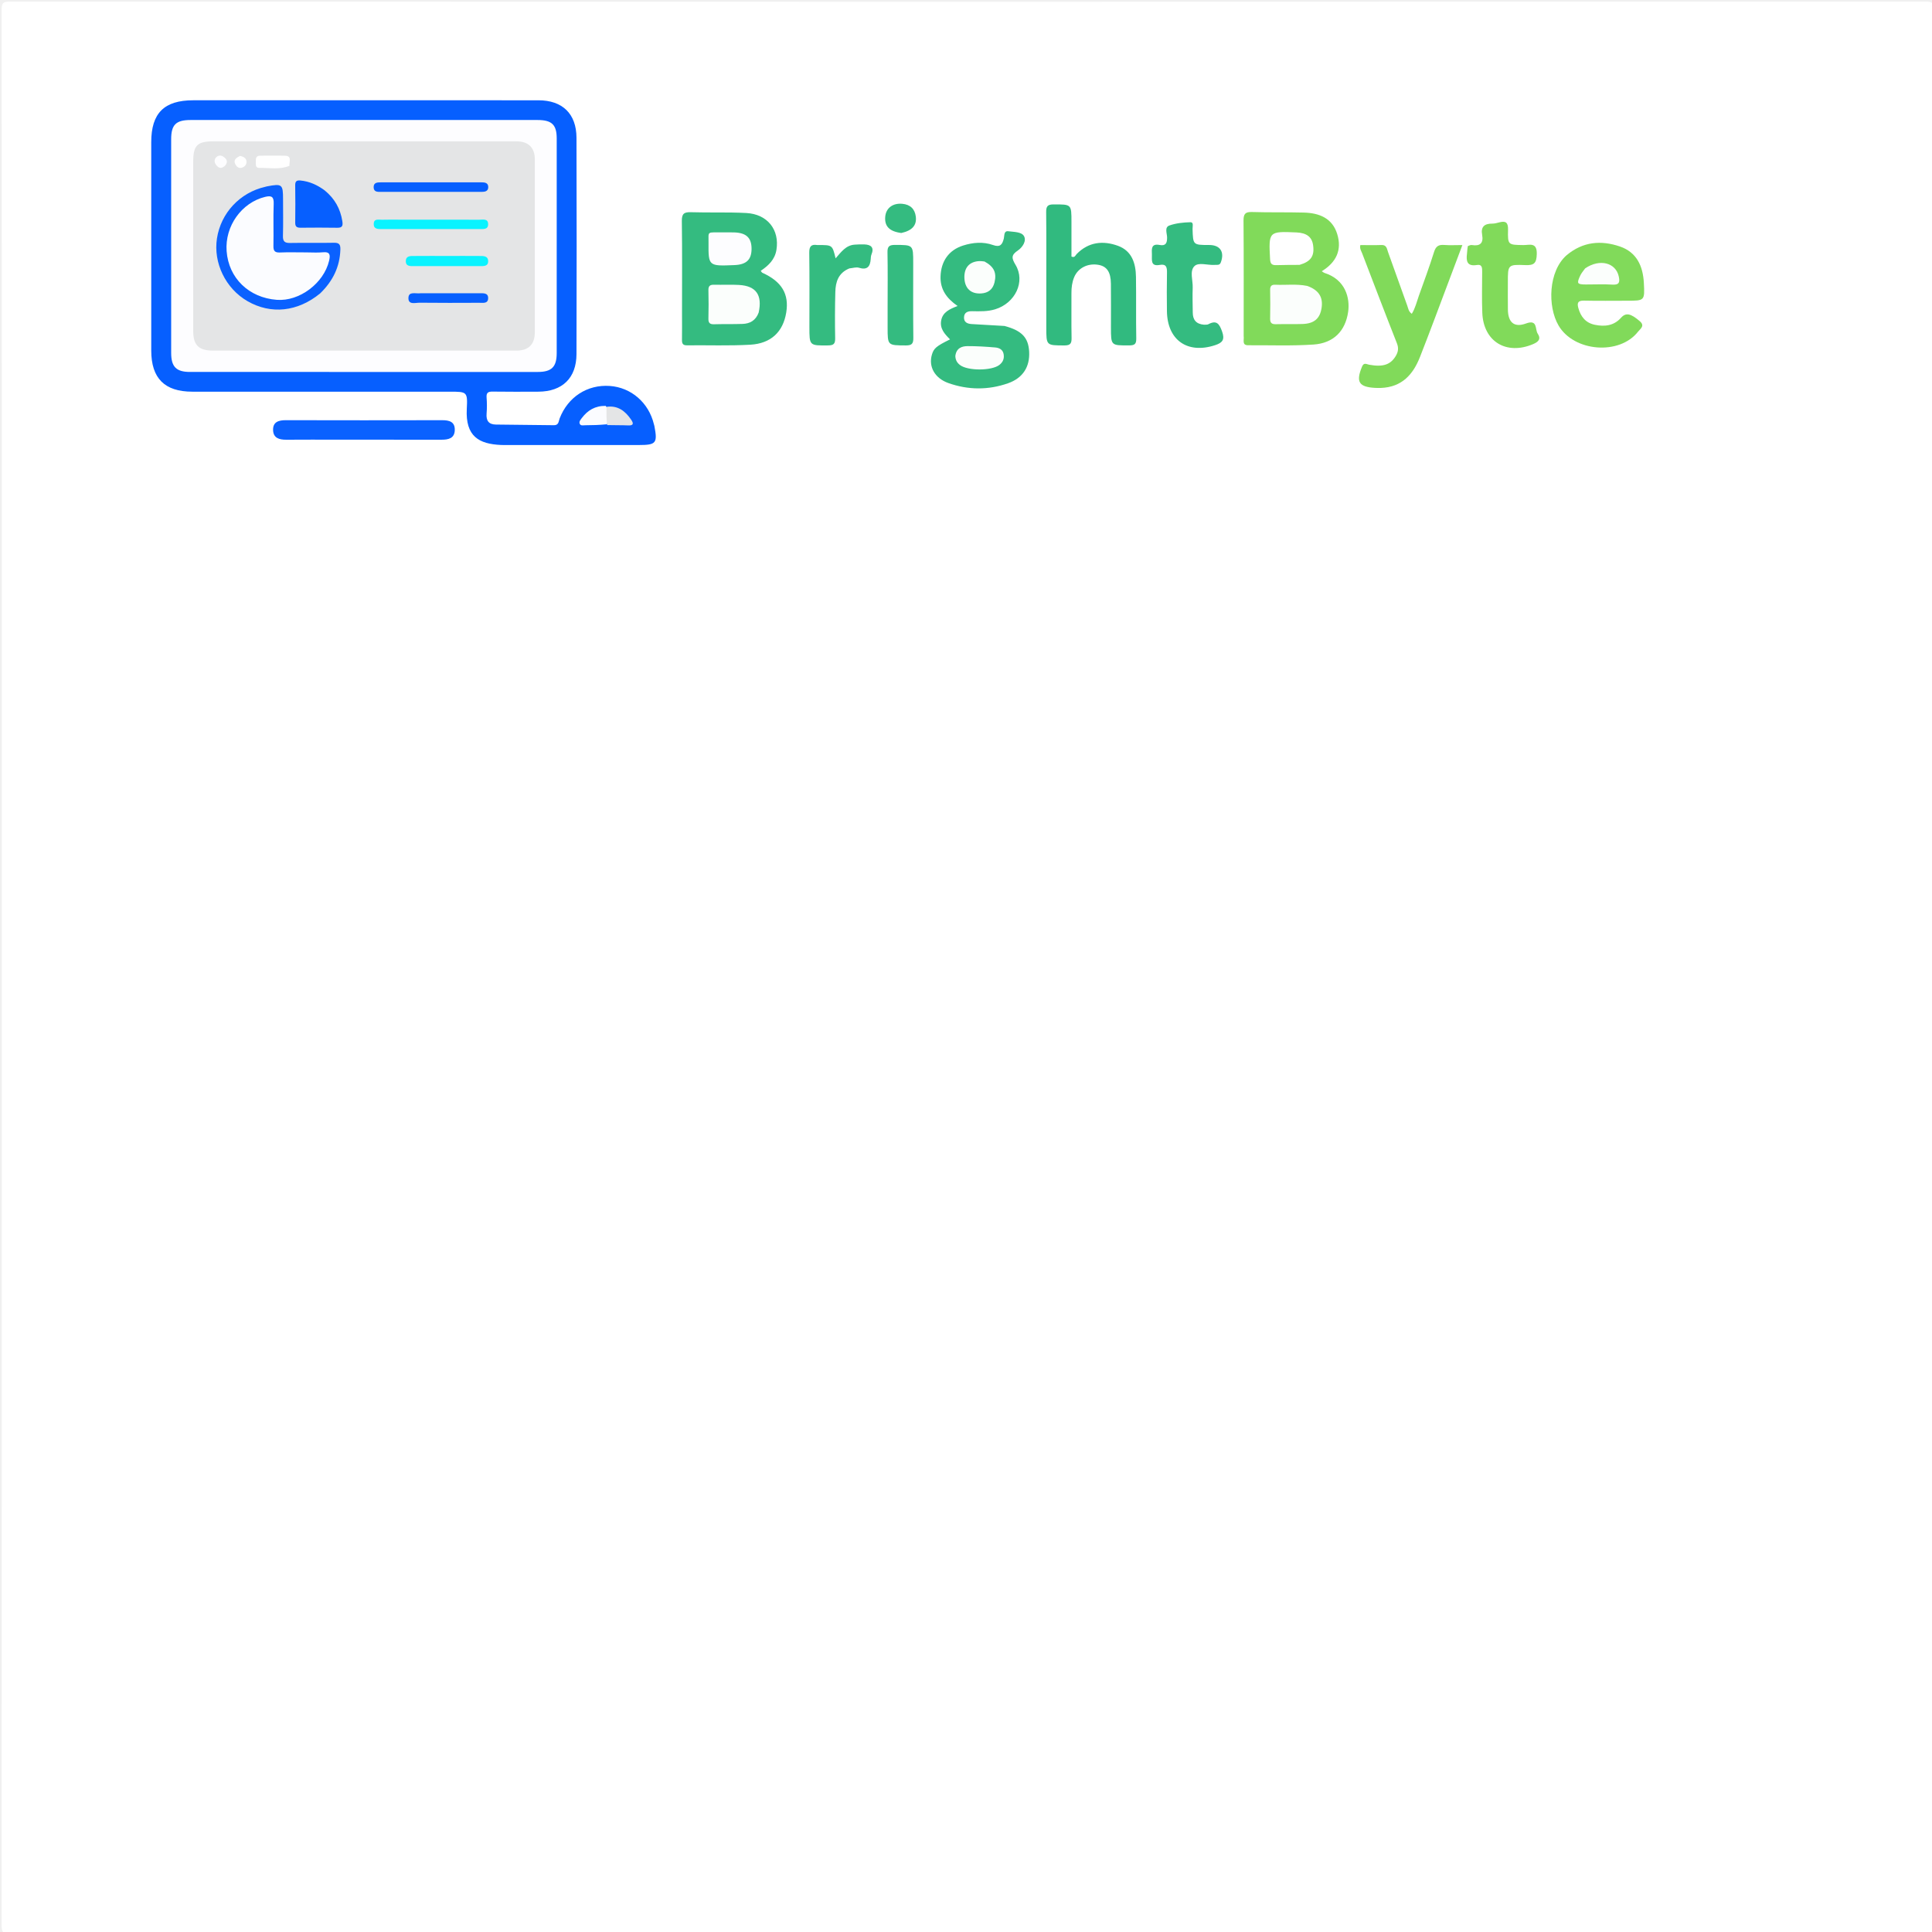
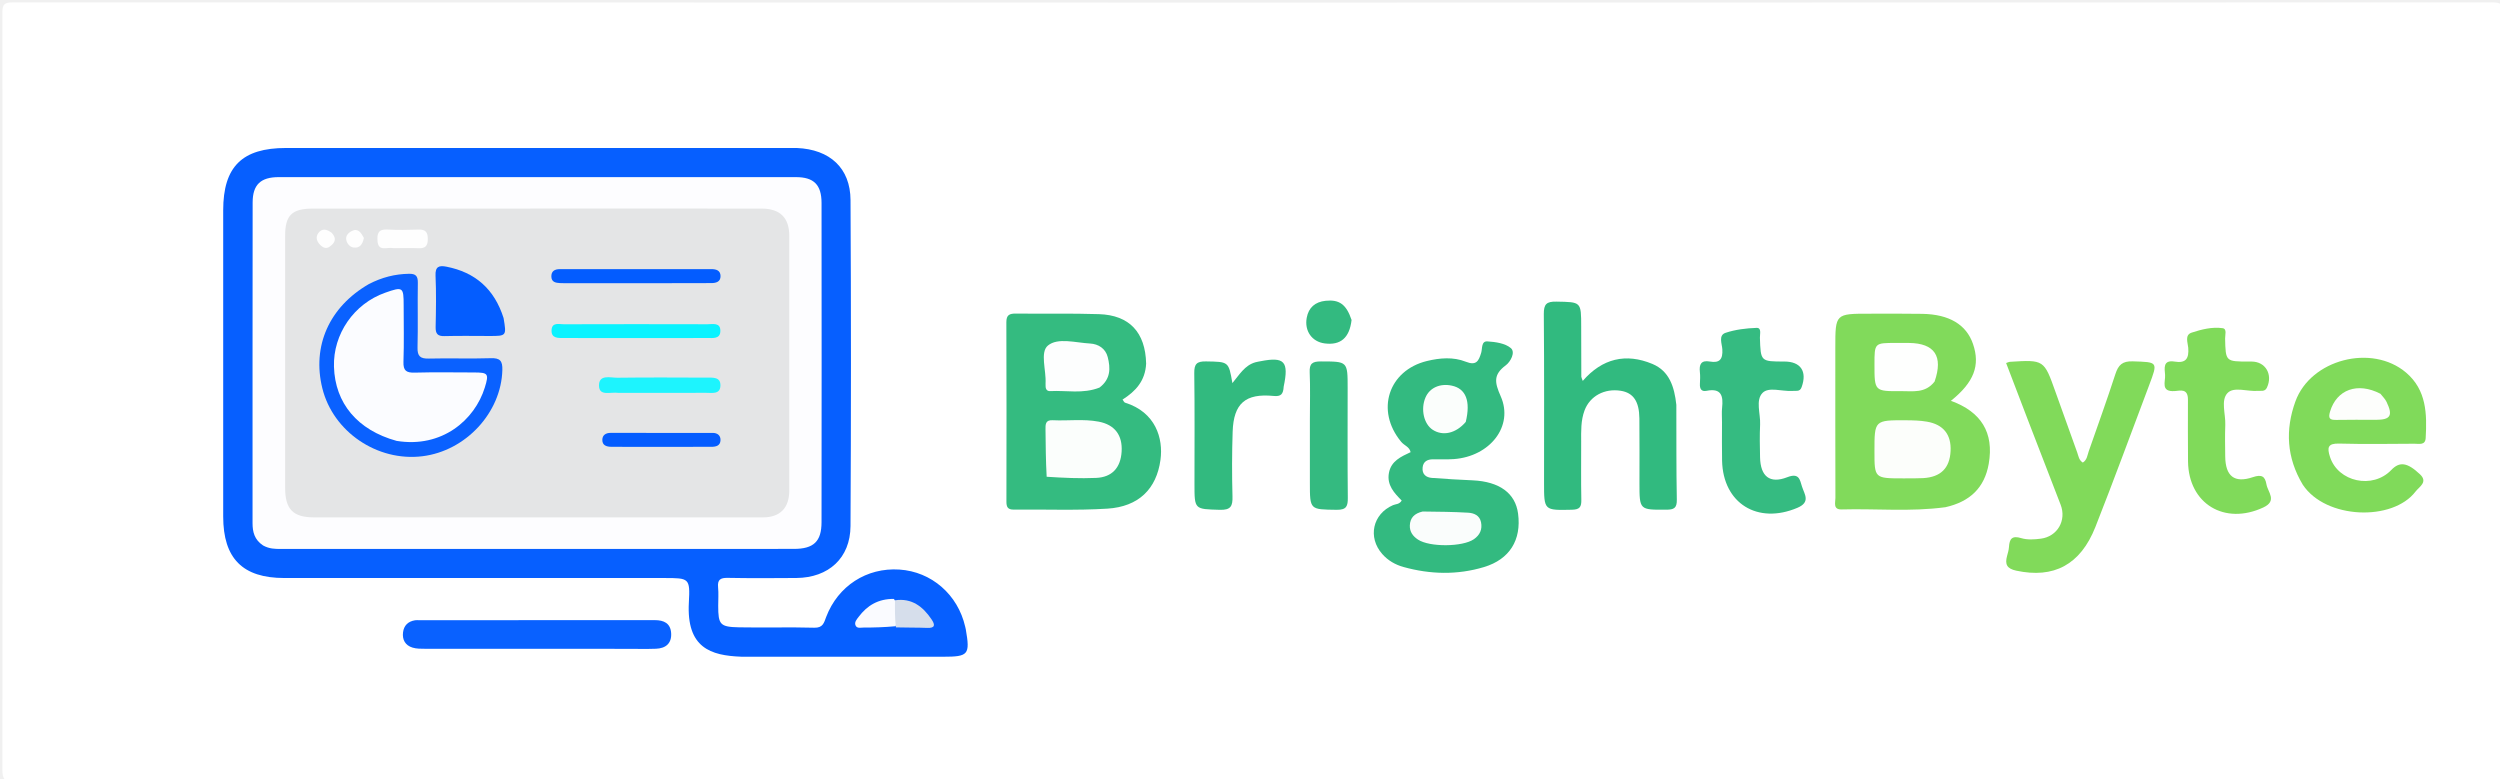
- <svg xmlns="http://www.w3.org/2000/svg" version="1.1" id="Layer_1" x="0px" y="0px" width="100%" viewBox="0 0 1080 1080" enable-background="new 0 0 1080 1080" xml:space="preserve">
-   <path fill="#FFFFFF" opacity="1" stroke="none" d=" M1,401   C1,268.849 1.017,137.197 0.91,5.546   C0.907,1.877 1.596,0.898 5.453,0.899   C362.412,1.008 719.371,1.01 1076.33,0.88   C1080.553,0.878 1081.1,1.94 1081.099,5.829   C1080.992,362.621 1080.992,719.413 1081.104,1076.205   C1081.105,1080.164 1080.446,1081.118 1076.296,1081.116   C719.504,1080.99 362.712,1080.989 5.92,1081.127   C1.473,1081.129 0.903,1079.939 0.905,1075.921   C1.012,851.114 1,626.307 1,401  z" />
-   <path fill="#065FFF" opacity="1" stroke="none" d=" M217,56.056   C245.328,56.056 273.157,56.047 300.985,56.06   C314.367,56.065 322.217,63.552 322.259,77.002   C322.387,117.328 322.382,157.654 322.257,197.98   C322.215,211.35 314.307,218.897 300.935,218.951   C292.436,218.985 283.937,219.038 275.44,218.908   C272.931,218.87 271.794,219.441 272.007,222.196   C272.238,225.177 272.253,228.206 272.01,231.186   C271.69,235.123 273.16,237.281 277.211,237.33   C288.031,237.463 298.853,237.529 309.673,237.692   C312.402,237.733 312.236,235.474 312.83,233.932   C317.447,221.935 328.311,214.86 340.894,215.751   C352.836,216.596 362.625,225.089 365.533,237.125   C365.611,237.448 365.739,237.761 365.801,238.087   C367.644,247.744 366.802,248.773 357.053,248.773   C332.891,248.773 308.729,248.773 284.566,248.772   C283.066,248.772 281.565,248.811 280.067,248.744   C267.782,248.2 260.113,243.996 260.939,228.527   C261.449,218.979 261.033,218.957 251.482,218.957   C203.491,218.957 155.499,218.962 107.508,218.954   C92.031,218.951 84.556,211.485 84.548,195.97   C84.528,157.143 84.533,118.317 84.544,79.49   C84.549,63.239 91.759,56.058 108.02,56.057   C144.18,56.054 180.34,56.056 217,56.056  z" />
-   <path fill="#81DA5A" opacity="1" stroke="none" d=" M695.219,187.815   C695.219,166.011 695.304,144.686 695.138,123.363   C695.109,119.68 696.043,118.395 699.856,118.514   C709.509,118.816 719.178,118.574 728.833,118.828   C737.416,119.053 744.786,121.884 747.535,130.904   C750.198,139.642 747.108,146.586 738.868,151.618   C739.576,152.067 739.946,152.422 740.384,152.562   C752.188,156.323 754.743,166.646 753.615,174.395   C752.071,184.999 745.523,191.837 734.267,192.601   C722.159,193.423 709.961,192.927 697.802,193   C694.058,193.023 695.573,190.141 695.219,187.815  z" />
-   <path fill="#34BB80" opacity="1" stroke="none" d=" M381.253,174.999   C381.253,157.512 381.391,140.523 381.152,123.539   C381.095,119.463 382.398,118.508 386.222,118.626   C396.538,118.946 406.885,118.525 417.183,119.072   C429.028,119.701 435.856,128.465 434.037,139.677   C433.162,145.068 429.634,148.443 425.263,151.385   C425.632,151.84 425.835,152.333 426.188,152.493   C437.002,157.39 441.191,164.349 439.513,174.694   C437.77,185.437 431.06,192.021 419.446,192.692   C407.659,193.373 395.808,192.908 383.986,193.04   C381.675,193.065 381.199,191.985 381.23,189.987   C381.307,185.159 381.253,180.328 381.253,174.999  z" />
-   <path fill="#34BB80" opacity="1" stroke="none" d=" M561.525,182.215   C571.252,184.816 574.894,188.73 575.304,196.636   C575.74,205.054 571.82,211.335 563.463,214.262   C552.437,218.123 541.182,218.035 530.184,214.147   C522.44,211.41 518.952,204.846 520.957,198.187   C522.012,194.682 523.404,193.501 531.07,189.714   C528.089,186.735 525.22,183.678 526.146,179.027   C527.036,174.554 530.674,172.822 535.306,171.053   C529.037,166.724 525.542,161.662 525.77,154.51   C526.039,146.065 530.343,139.81 538.354,137.263   C543.848,135.516 549.599,135.028 555.047,136.955   C559.136,138.402 560.283,136.736 561.137,133.35   C561.534,131.777 561.068,128.911 563.675,129.271   C566.724,129.692 571.002,129.534 572.398,131.96   C573.968,134.686 571.556,138.304 568.966,140.046   C565.246,142.549 565.401,144.244 567.679,148.027   C573.336,157.421 567.532,169.439 556.349,172.882   C552.128,174.182 547.805,174.051 543.478,173.964   C541.074,173.916 539.027,174.525 538.895,177.343   C538.763,180.169 540.801,181.001 543.156,181.149   C549.136,181.525 555.121,181.821 561.525,182.215  z" />
-   <path fill="#31BA7F" opacity="1" stroke="none" d=" M584.886,163   C584.886,147.853 584.975,133.204 584.817,118.559   C584.782,115.343 585.619,114.268 588.963,114.264   C598.955,114.251 598.954,114.104 598.954,124.118   C598.954,130.582 598.954,137.047 598.954,143.408   C600.833,144.269 601.182,142.692 601.883,141.979   C608.543,135.214 616.595,134.381 624.935,137.407   C632.749,140.242 634.899,147.199 635.015,154.773   C635.189,166.255 634.97,177.744 635.177,189.225   C635.234,192.404 634.181,193.069 631.203,193.08   C621.029,193.118 621.031,193.238 621.029,183.019   C621.027,174.863 621.086,166.706 620.998,158.551   C620.929,152.049 618.719,148.861 614,148.042   C608.104,147.018 602.581,149.798 600.447,154.999   C599.301,157.793 598.924,160.752 598.943,163.789   C598.993,172.111 598.846,180.435 599.012,188.754   C599.073,191.784 598.539,193.117 595.019,193.103   C584.887,193.061 584.886,193.24 584.886,182.974   C584.886,176.483 584.886,169.991 584.886,163  z" />
-   <path fill="#81DA5A" opacity="1" stroke="none" d=" M771.839,216.866   C770.558,216.867 769.724,216.888 768.893,216.845   C759.582,216.368 757.84,213.497 761.387,204.94   C762.422,202.445 763.868,203.607 765.415,203.89   C773.185,205.31 777.415,203.826 780.301,198.89   C781.639,196.602 781.92,194.531 780.874,191.881   C774.281,175.178 767.885,158.397 761.458,141.628   C760.938,140.27 759.972,138.992 760.435,136.996   C764.333,136.996 768.306,137.115 772.269,136.957   C775.184,136.841 775.275,139.111 775.909,140.861   C779.537,150.864 783.089,160.896 786.687,170.911   C787.225,172.41 787.357,174.142 789.2,175.411   C791.178,172.234 791.954,168.7 793.143,165.356   C796.039,157.21 799.075,149.105 801.642,140.855   C802.641,137.64 804.203,136.688 807.333,136.935   C810.444,137.18 813.59,136.988 817.484,136.988   C814.862,143.953 812.484,150.295 810.088,156.629   C804.675,170.937 799.392,185.295 793.789,199.527   C789.959,209.259 783.766,216.433 771.839,216.866  z" />
-   <path fill="#81DA5A" opacity="1" stroke="none" d=" M875.718,142.688   C884.911,134.983 895.079,134.215 905.563,137.798   C914.949,141.005 918.424,148.79 918.924,158.099   C919.461,168.106 919.367,168.111 909.499,168.111   C901.511,168.112 893.52,168.234 885.536,168.054   C882.213,167.979 881.463,169.142 882.297,172.175   C883.646,177.079 886.428,180.515 891.544,181.564   C897.033,182.69 902.144,182.134 906.172,177.624   C908.877,174.595 911.652,175.209 916.7,179.593   C919.694,182.194 916.878,183.856 915.695,185.381   C905.34,198.719 879.868,196.716 871.234,181.953   C864.985,171.268 865.563,151.627 875.718,142.688  z" />
-   <path fill="#34BB80" opacity="1" stroke="none" d=" M673.037,181.518   C674.121,181.457 674.878,181.56 675.427,181.269   C680.065,178.809 681.594,180.931 683.157,185.318   C684.796,189.92 683.338,191.6 679.313,192.933   C663.829,198.06 652.51,190.151 652.323,173.893   C652.241,166.732 652.202,159.568 652.352,152.409   C652.415,149.428 651.931,147.424 648.353,148.084   C643.041,149.064 644.02,145.346 643.923,142.305   C643.824,139.2 643.399,136.014 648.267,136.939   C651.671,137.586 652.434,135.87 652.411,132.738   C652.394,130.474 650.828,127.067 653.695,126.051   C657.38,124.744 661.496,124.33 665.445,124.225   C667.391,124.174 666.605,126.624 666.647,127.971   C666.922,136.95 666.891,136.951 675.955,136.952   C682.06,136.953 684.619,140.798 682.463,146.624   C682.125,147.537 681.643,147.994 680.726,148.039   C680.061,148.072 679.393,148.042 678.729,148.081   C674.937,148.301 669.958,146.454 667.645,148.818   C664.928,151.596 666.878,156.716 666.726,160.81   C666.553,165.466 666.706,170.135 666.762,174.798   C666.808,178.668 668.526,181.132 673.037,181.518  z" />
-   <path fill="#81DA5A" opacity="1" stroke="none" d=" M820.553,137.539   C821.52,137.12 822.203,136.886 822.832,136.988   C827.389,137.725 829.36,135.897 828.526,131.307   C827.69,126.702 829.867,124.972 834.21,125.001   C835.515,125.01 836.845,124.638 838.127,124.301   C841.749,123.347 843.106,124.38 843.005,128.405   C842.791,136.95 843.015,136.881 851.585,136.994   C854.979,137.039 859.245,135.204 859.069,141.988   C858.935,147.127 857.596,148.395 852.638,148.192   C842.919,147.792 842.906,148.079 842.907,157.582   C842.907,162.739 842.857,167.896 842.923,173.052   C843.014,180.24 846.451,183.264 853.072,180.821   C859.69,178.378 857.993,184.103 859.58,186.492   C861.596,189.527 859.975,191.105 857.005,192.366   C842.132,198.683 829.309,190.986 828.622,174.993   C828.294,167.355 828.537,159.692 828.539,152.04   C828.54,149.973 828.649,147.632 825.618,148.132   C820.221,149.021 819.484,146.13 820.052,141.857   C820.226,140.545 820.186,139.205 820.553,137.539  z" />
-   <path fill="#34BB80" opacity="1" stroke="none" d=" M474.797,150.042   C468.596,152.587 467.104,157.63 466.954,163.167   C466.721,171.817 466.704,180.478 466.86,189.129   C466.915,192.187 465.992,193.06 462.929,193.088   C452.459,193.185 452.46,193.311 452.461,182.757   C452.461,168.942 452.577,155.124 452.38,141.311   C452.33,137.762 453.44,136.425 456.876,136.984   C457.038,137.01 457.208,136.988 457.375,136.987   C465.296,136.947 465.296,136.947 467.104,144.412   C470.179,140.964 472.792,137.106 477.722,136.761   C479.533,136.634 481.358,136.556 483.171,136.626   C486.946,136.772 488.794,138.321 487.13,142.335   C486.821,143.08 486.799,143.965 486.74,144.792   C486.443,149.002 484.807,151.118 480.144,149.672   C478.67,149.215 476.864,149.827 474.797,150.042  z" />
-   <path fill="#0A61FF" opacity="1" stroke="none" d=" M189,245.782   C179.02,245.782 169.54,245.726 160.061,245.808   C156.129,245.843 152.764,244.899 152.653,240.395   C152.54,235.834 155.782,234.876 159.797,234.886   C188.901,234.959 218.006,234.953 247.109,234.892   C251.078,234.883 254.334,235.696 254.226,240.386   C254.119,245.003 250.763,245.811 246.877,245.803   C227.751,245.759 208.626,245.783 189,245.782  z" />
-   <path fill="#34BB80" opacity="1" stroke="none" d=" M496.182,171   C496.182,160.688 496.312,150.874 496.109,141.066   C496.04,137.748 497.091,136.895 500.337,136.905   C510.49,136.939 510.491,136.797 510.491,147.025   C510.491,160.995 510.398,174.965 510.559,188.932   C510.597,192.205 509.622,193.112 506.351,193.095   C496.182,193.042 496.181,193.189 496.181,182.975   C496.181,179.15 496.182,175.325 496.182,171  z" />
-   <path fill="#34BB80" opacity="1" stroke="none" d=" M503.836,130.248   C497.141,129.393 494.351,126.412 494.857,121.069   C495.308,116.296 499.076,113.429 504.403,113.926   C508.775,114.334 511.428,116.752 511.948,121.14   C512.519,125.96 509.923,128.899 503.836,130.248  z" />
-   <path fill="#FDFDFF" opacity="1" stroke="none" d=" M250,67.082   C267.166,67.082 283.832,67.073 300.498,67.085   C308.437,67.091 311.202,69.671 311.209,77.379   C311.242,117.377 311.241,157.375 311.206,197.373   C311.199,205.122 308.348,207.922 300.663,207.923   C235.833,207.935 171.002,207.935 106.172,207.921   C98.551,207.919 95.69,205.052 95.684,197.295   C95.654,157.464 95.654,117.632 95.681,77.801   C95.687,69.714 98.394,67.087 106.507,67.086   C154.171,67.078 201.836,67.082 250,67.082  z" />
-   <path fill="#FBFCFF" opacity="1" stroke="none" d=" M339.28,237.178   C335.004,237.59 331.057,237.709 327.109,237.717   C326.038,237.719 324.579,238.187 324.052,236.825   C323.597,235.646 324.548,234.609 325.218,233.714   C328.453,229.393 332.646,226.803 338.605,226.887   C341.109,230.145 340.765,233.47 339.28,237.178  z" />
-   <path fill="#E4E5E6" opacity="1" stroke="none" d=" M339.41,237.616   C338.971,234.299 338.99,231.085 339.01,227.42   C345.322,226.492 349.565,229.776 352.867,234.675   C354.164,236.599 354.299,237.948 351.213,237.809   C347.438,237.639 343.65,237.737 339.41,237.616  z" />
-   <path fill="#FBFEFC" opacity="1" stroke="none" d=" M730.78,159.838   C737.203,162.141 739.689,166.136 738.784,172.112   C737.884,178.054 734.665,180.89 728.157,181.116   C723.17,181.29 718.172,181.104 713.182,181.236   C710.808,181.299 709.956,180.413 710.009,178.046   C710.128,172.724 710.105,167.396 710.019,162.072   C709.984,159.925 710.811,159.057 712.951,159.166   C718.754,159.461 724.598,158.586 730.78,159.838  z" />
-   <path fill="#FFFFFF" opacity="1" stroke="none" d=" M726.448,148.064   C721.853,148.125 717.701,148.063 713.557,148.213   C711.113,148.301 710.13,147.622 709.984,144.916   C709.141,129.387 709.205,129.246 724.698,129.93   C730.38,130.182 733.344,132.421 734.016,136.971   C734.911,143.029 732.878,146.186 726.448,148.064  z" />
-   <path fill="#FBFEFC" opacity="1" stroke="none" d=" M424.099,174.752   C422.426,179.219 419.181,180.937 415.079,181.078   C409.78,181.261 404.471,181.113 399.17,181.266   C396.821,181.333 395.946,180.525 396.007,178.13   C396.14,172.829 396.142,167.52 396.007,162.218   C395.944,159.738 397.012,159.106 399.266,159.165   C403.904,159.288 408.56,159.011 413.186,159.287   C422.661,159.853 426.25,164.897 424.099,174.752  z" />
-   <path fill="#FDFDFF" opacity="1" stroke="none" d=" M404.006,129.89   C406.482,129.897 408.479,129.853 410.472,129.921   C417.244,130.152 420.18,133.001 420.126,139.231   C420.075,145.187 417.192,147.907 410.638,148.183   C396.036,148.798 395.987,148.797 396.072,135.611   C396.115,128.955 394.957,130.001 404.006,129.89  z" />
-   <path fill="#FBFEFC" opacity="1" stroke="none" d=" M534.034,199.033   C534.575,194.626 537.567,193.502 540.867,193.486   C546.007,193.462 551.159,193.798 556.284,194.23   C558.461,194.414 560.556,195.311 561.029,197.909   C561.486,200.416 560.681,202.449 558.616,204.026   C554.276,207.339 540.944,207.374 536.625,204.039   C535.107,202.866 534.132,201.392 534.034,199.033  z" />
-   <path fill="#FBFEFC" opacity="1" stroke="none" d=" M550.35,146.18   C555.646,149.056 557.241,152.473 555.94,157.865   C555.013,161.71 552.473,163.782 548.485,164.039   C542.809,164.404 539.37,161.283 539.109,155.505   C538.847,149.68 541.854,146.225 547.463,145.951   C548.289,145.911 549.123,146.035 550.35,146.18  z" />
-   <path fill="#FBFEFC" opacity="1" stroke="none" d=" M886.102,150.025   C894.24,144.472 903.236,146.806 904.906,154.57   C905.515,157.401 905.397,159.366 901.46,159.11   C896.487,158.787 891.476,159.051 886.481,159.028   C881.607,159.006 881.267,158.499 883.376,154.023   C884.005,152.69 885.003,151.532 886.102,150.025  z" />
-   <path fill="#E4E5E6" opacity="1" stroke="none" d=" M108.005,124   C108.005,112.506 108.004,101.513 108.005,90.519   C108.006,81.26 110.216,79.006 119.392,79.005   C167.865,78.997 216.337,79.001 264.809,79.001   C272.804,79.001 280.8,78.964 288.795,79.014   C295.446,79.055 298.971,82.543 298.978,89.183   C299.008,121.331 299.005,153.479 298.98,185.628   C298.975,192.55 295.486,195.992 288.629,195.992   C232.162,195.997 175.694,195.998 119.226,195.991   C111.059,195.99 108.015,193.002 108.01,184.965   C107.995,164.81 108.005,144.655 108.005,124  z" />
-   <path fill="#0A61FF" opacity="1" stroke="none" d=" M178.986,163.995   C166.354,174.356 151.442,175.883 138.348,168.348   C126.132,161.317 119.162,146.976 121.286,133.242   C123.485,119.029 134.116,107.663 148.223,104.443   C148.547,104.369 148.862,104.254 149.188,104.192   C157.718,102.571 158.225,102.978 158.225,111.427   C158.226,118.249 158.364,125.074 158.166,131.89   C158.075,135.023 159.229,135.878 162.213,135.819   C170.363,135.657 178.52,135.877 186.669,135.706   C189.585,135.644 190.353,136.695 190.27,139.45   C189.98,149.124 186.092,157.095 178.986,163.995  z" />
-   <path fill="#065FFF" opacity="1" stroke="none" d=" M181.506,106.441   C187.169,111.079 190.272,116.738 191.363,123.619   C191.76,126.124 191.432,127.372 188.528,127.319   C181.708,127.196 174.884,127.239 168.063,127.3   C166.062,127.317 165,126.8 165.03,124.523   C165.122,117.536 165.129,110.546 165.021,103.56   C164.987,101.289 165.863,100.698 167.978,100.905   C172.931,101.388 177.263,103.312 181.506,106.441  z" />
-   <path fill="#09F3FF" opacity="1" stroke="none" d=" M224.005,122.796   C238.972,122.796 253.439,122.769 267.907,122.828   C269.89,122.836 272.838,121.991 272.874,125.298   C272.908,128.451 270.088,128.033 268.001,128.037   C249.875,128.069 231.749,128.062 213.623,128.044   C211.465,128.042 208.829,128.271 208.926,125.096   C209.021,122.015 211.707,122.891 213.529,122.829   C216.851,122.716 220.18,122.796 224.005,122.796  z" />
-   <path fill="#065FFF" opacity="1" stroke="none" d=" M252.999,101.93   C258.66,101.931 263.821,101.945 268.982,101.926   C270.936,101.919 272.927,102.107 272.935,104.584   C272.942,107.088 270.86,107.263 268.967,107.264   C250.321,107.281 231.675,107.286 213.03,107.26   C211.232,107.257 209.002,107.441 208.872,104.843   C208.729,101.968 210.945,101.928 213.044,101.929   C226.196,101.936 239.348,101.931 252.999,101.93  z" />
-   <path fill="#09F3FF" opacity="1" stroke="none" d=" M250,143.073   C256.309,143.074 262.118,143.04 267.927,143.092   C270.054,143.111 272.766,142.887 272.877,145.871   C272.993,148.97 270.335,148.759 268.155,148.759   C256.039,148.761 243.923,148.768 231.807,148.751   C229.682,148.748 226.89,149.121 226.854,146.087   C226.815,142.735 229.808,143.118 232.073,143.095   C237.882,143.035 243.691,143.074 250,143.073  z" />
-   <path fill="#065FFF" opacity="1" stroke="none" d=" M235.203,163.93   C246.467,163.931 257.258,163.924 268.049,163.938   C270.191,163.94 272.938,163.624 272.874,166.714   C272.808,169.875 269.936,169.251 267.892,169.259   C256.769,169.306 245.645,169.354 234.523,169.221   C232.176,169.193 228.202,170.577 228.314,166.536   C228.421,162.667 232.338,164.325 235.203,163.93  z" />
-   <path fill="#FFFFFF" opacity="1" stroke="none" d=" M161.774,92.708   C156.148,94.977 150.506,93.752 144.941,93.86   C142.495,93.908 143.111,91.572 143.025,90.015   C142.934,88.355 143.342,87.026 145.407,87.029   C150.059,87.035 154.715,86.918 159.363,87.053   C163.281,87.166 161.653,90.245 161.774,92.708  z" />
-   <path fill="#FDFDFF" opacity="1" stroke="none" d=" M125.727,92.727   C123.365,94.795 121.839,93.675 120.617,91.909   C119.706,90.592 119.7,89.089 120.895,87.894   C122.09,86.7 123.592,86.704 124.909,87.617   C126.674,88.84 127.796,90.365 125.727,92.727  z" />
-   <path fill="#FFFFFF" opacity="1" stroke="none" d=" M134.133,87.152   C136.603,87.638 138.141,88.783 137.741,91.151   C137.523,92.444 136.41,93.429 135.093,93.781   C133.372,94.242 132.228,93.09 131.546,91.802   C130.29,89.432 132.027,88.262 134.133,87.152  z" />
-   <path fill="#FBFCFF" opacity="1" stroke="none" d=" M170.992,141.085   C174.483,141.085 177.5,141.326 180.463,141.027   C184.604,140.609 184.702,142.654 183.969,145.758   C180.995,158.351 167.368,168.571 154.721,167.61   C139.086,166.422 127.798,155.461 126.682,140.384   C125.648,126.397 135.067,113.246 148.2,110.054   C151.967,109.138 153.148,110.067 152.994,114.049   C152.692,121.852 153.016,129.678 152.848,137.489   C152.787,140.335 153.704,141.262 156.529,141.139   C161.176,140.938 165.838,141.085 170.992,141.085  z" />
+ <svg xmlns="http://www.w3.org/2000/svg" version="1.1" id="Layer_1" x="0px" y="0px" width="100%" viewBox="0 0 947 295" enable-background="new 0 0 947 295" xml:space="preserve">
+   <path fill="#FFFFFF" opacity="1" stroke="none" d=" M642,296   C429.5,296 217.5,295.988 5.5,296.094   C1.751,296.095 0.9,295.25 0.905,291.5   C1.025,196 1.024,100.5 0.904,5   C0.9,1.576 1.577,0.905 5,0.906   C318,1.007 631,1.007 944,0.906   C947.423,0.905 948.1,1.576 948.096,5   C947.977,100.667 947.977,196.333 948.096,292   C948.1,295.424 947.424,296.1 944,296.096   C843.5,295.978 743,296 642,296  z" />
+   <path fill="#065FFF" opacity="1" stroke="none" d=" M301.787,56.056   C314.417,56.58 322.113,63.702 322.178,75.785   C322.4,116.943 322.399,158.104 322.172,199.262   C322.105,211.392 313.877,218.841 301.647,218.943   C292.982,219.015 284.314,219.059 275.652,218.897   C272.875,218.846 271.73,219.587 272.013,222.483   C272.239,224.794 272.057,227.145 272.058,229.478   C272.061,236.602 272.737,237.49 279.966,237.632   C289.46,237.819 298.966,237.512 308.457,237.779   C311.771,237.872 312.138,235.849 312.964,233.679   C317.431,221.948 328.3,214.942 340.684,215.748   C352.847,216.54 362.831,225.213 365.62,237.409   C365.694,237.733 365.784,238.055 365.841,238.382   C367.507,248.002 366.87,248.772 357.253,248.772   C333.091,248.772 308.928,248.772 284.765,248.771   C283.432,248.771 282.097,248.809 280.766,248.759   C269.248,248.325 259.987,245.438 260.943,228.211   C261.455,218.98 261.034,218.956 251.667,218.956   C203.675,218.956 155.683,218.96 107.691,218.954   C91.914,218.952 84.554,211.554 84.547,195.648   C84.532,156.988 84.532,118.327 84.547,79.667   C84.553,63.132 91.707,56.058 108.349,56.057   C172.672,56.056 236.994,56.057 301.787,56.056  z" />
+   <path fill="#81DA5B" opacity="1" stroke="none" d=" M736.941,192.129   C723.593,193.926 710.599,192.614 697.639,192.977   C694.261,193.072 695.261,190.381 695.255,188.634   C695.197,169.652 695.218,150.67 695.218,131.688   C695.218,118.83 695.218,118.826 708.199,118.831   C714.859,118.834 721.521,118.766 728.179,118.885   C738.389,119.068 744.849,122.967 747.367,130.275   C750.165,138.399 747.794,144.778 739,151.836   C750.394,155.943 755.412,163.81 753.329,175.702   C751.738,184.783 746.201,190.039 736.941,192.129  z" />
+   <path fill="#34BB80" opacity="1" stroke="none" d=" M434.157,137.757   C433.817,144.29 430.179,148.207 425.224,151.359   C425.606,151.854 425.808,152.412 426.15,152.518   C437.784,156.131 440.695,166.085 439.59,174.188   C438.088,185.2 431.339,191.937 419.454,192.678   C407.674,193.412 395.82,192.907 383.999,193.039   C381.702,193.064 381.229,192.008 381.232,189.999   C381.271,167.352 381.294,144.704 381.209,122.057   C381.198,119.261 382.424,118.758 384.834,118.785   C395.323,118.905 405.822,118.658 416.303,118.999   C427.803,119.374 433.897,125.866 434.157,137.757  z" />
+   <path fill="#33BA80" opacity="1" stroke="none" d=" M530.737,167.325   C520.944,155.49 525.955,140.308 540.499,136.756   C545.433,135.552 550.539,135.145 555.251,137.024   C559.286,138.632 560.148,136.667 561.072,133.63   C561.557,132.035 561.051,129.166 563.433,129.32   C566.497,129.519 570.161,130.022 572.309,131.862   C574.146,133.435 572.186,137.041 570.42,138.353   C565.658,141.892 566.109,144.793 568.464,150.105   C573.485,161.428 564.392,172.92 550.688,173.904   C548.036,174.095 545.361,173.935 542.698,173.985   C540.64,174.025 539.11,174.856 538.886,177.099   C538.633,179.618 540.142,180.856 542.394,181.034   C547.538,181.44 552.694,181.712 557.849,181.951   C567.999,182.422 574.026,186.808 575.047,194.551   C576.364,204.534 571.876,211.863 562.149,214.799   C552.022,217.855 541.765,217.598 531.608,214.769   C528.543,213.916 525.775,212.327 523.612,209.881   C518.006,203.542 519.963,194.68 527.673,191.353   C528.705,190.907 530.043,191.107 530.967,189.612   C528.172,186.777 525.256,183.763 526.129,179.115   C526.981,174.577 530.735,172.981 534.34,171.279   C533.903,169.211 531.976,168.835 530.737,167.325  z" />
+   <path fill="#31BA7F" opacity="1" stroke="none" d=" M634.997,153.34   C635.045,165.622 634.953,177.446 635.179,189.263   C635.24,192.51 634.071,193.061 631.16,193.074   C621.03,193.117 621.032,193.226 621.03,182.968   C621.028,174.809 621.083,166.65 620.999,158.492   C620.933,152.019 618.679,148.79 613.968,148.031   C607.808,147.038 602.267,150.016 600.224,155.475   C598.792,159.305 598.932,163.318 598.946,167.317   C598.972,174.643 598.854,181.971 599.005,189.294   C599.061,191.98 598.455,193.023 595.476,193.087   C584.884,193.312 584.887,193.442 584.887,182.921   C584.887,161.608 584.984,140.295 584.796,118.984   C584.763,115.2 585.821,114.188 589.543,114.256   C598.95,114.428 598.949,114.244 598.955,123.706   C598.959,130.033 598.973,136.36 599.001,142.687   C599.002,142.979 599.192,143.271 599.549,144.292   C606.917,135.766 615.892,133.669 625.923,137.857   C632.36,140.545 634.241,146.489 634.997,153.34  z" />
+   <path fill="#81DA5A" opacity="1" stroke="none" d=" M768.39,159.666   C765.456,152.052 762.689,144.788 759.917,137.51   C760.686,137.254 760.992,137.077 761.308,137.057   C774.285,136.245 774.275,136.25 778.603,148.412   C781.335,156.09 784.098,163.756 786.858,171.424   C787.341,172.767 787.481,174.318 788.976,175.224   C790.585,174.211 790.684,172.462 791.205,170.971   C794.607,161.238 798.114,151.538 801.295,141.733   C802.423,138.253 803.944,136.749 807.888,136.877   C817.444,137.188 817.474,136.964 814.088,145.944   C807.342,163.84 800.763,181.803 793.746,199.592   C788.063,214 777.931,219.216 763.752,216.169   C760.158,215.397 759.431,213.74 760.27,210.617   C760.572,209.493 760.926,208.354 760.998,207.206   C761.194,204.104 762.149,202.775 765.671,203.853   C767.961,204.554 770.655,204.365 773.099,204.044   C779.387,203.217 782.847,197.102 780.577,191.209   C776.572,180.811 772.564,170.413 768.39,159.666  z" />
+   <path fill="#80DA5A" opacity="1" stroke="none" d=" M872.298,183.608   C866.122,173.326 865.636,162.745 869.495,152.076   C875.268,136.113 898.472,130.136 911.425,141.143   C919.186,147.738 919.364,156.819 918.844,165.964   C918.686,168.764 916.294,168.076 914.596,168.085   C905.098,168.135 895.594,168.292 886.102,168.028   C881.725,167.907 881.466,169.555 882.599,173.067   C885.657,182.552 898.742,185.413 905.809,178.043   C908.956,174.76 911.852,175.111 916.685,179.66   C919.831,182.621 916.383,184.389 915.019,186.181   C906.334,197.591 880.964,196.7 872.298,183.608  z" />
+   <path fill="#35BB81" opacity="1" stroke="none" d=" M652.297,160.013   C652.297,157.85 652.146,156.167 652.326,154.52   C652.813,150.073 652.137,146.89 646.44,148.042   C644.468,148.441 643.825,147.237 643.927,145.398   C644.011,143.903 644.078,142.384 643.912,140.903   C643.587,138.002 644.406,136.364 647.67,136.947   C651.419,137.617 652.647,136.079 652.419,132.311   C652.293,130.245 650.849,127.002 653.639,126.072   C657.367,124.829 661.448,124.335 665.4,124.2   C667.382,124.132 666.611,126.57 666.655,127.917   C666.947,136.946 666.917,136.947 675.921,136.948   C682.101,136.949 684.599,140.667 682.476,146.591   C682.148,147.505 681.687,147.986 680.766,148.04   C680.101,148.079 679.432,148.047 678.767,148.084   C674.972,148.297 670,146.466 667.67,148.809   C664.921,151.575 666.917,156.702 666.729,160.795   C666.539,164.952 666.614,169.127 666.712,173.291   C666.881,180.441 670.376,183.357 676.998,180.775   C681.514,179.014 681.763,181.664 682.598,184.309   C683.527,187.254 685.949,190.194 680.851,192.361   C665.815,198.752 652.679,190.706 652.323,174.507   C652.221,169.843 652.301,165.176 652.297,160.013  z" />
+   <path fill="#80DA5A" opacity="1" stroke="none" d=" M828.791,151.404   C828.836,146.986 825.807,148.001 823.779,148.137   C818.316,148.502 820.338,144.519 820.131,142.016   C819.922,139.498 819.271,136.226 823.755,136.973   C828.062,137.69 829.228,135.754 828.904,131.716   C828.752,129.823 827.478,126.888 830.207,125.996   C833.955,124.771 837.957,123.754 841.921,124.313   C843.655,124.557 842.839,126.877 842.871,128.254   C843.074,136.957 843.042,136.957 851.934,136.959   C852.267,136.959 852.599,136.959 852.932,136.959   C858.184,136.966 861.03,141.877 858.708,146.827   C857.933,148.479 856.511,147.952 855.276,148.06   C851.341,148.403 846.189,146.325 843.761,148.906   C841.175,151.655 843.096,156.829 842.938,160.937   C842.784,164.924 842.869,168.922 842.915,172.914   C843,180.354 846.354,183.127 853.369,180.753   C856.768,179.603 858.002,180.443 858.533,183.471   C859.059,186.469 862.731,189.707 857.357,192.221   C842.698,199.075 829.024,190.856 828.825,174.823   C828.73,167.171 828.8,159.517 828.791,151.404  z" />
+   <path fill="#0961FF" opacity="1" stroke="none" d=" M236.988,245.779   C211.382,245.779 186.273,245.786 161.165,245.761   C159.52,245.759 157.792,245.782 156.251,245.308   C153.518,244.468 152.309,242.315 152.671,239.504   C153.005,236.91 154.615,235.367 157.226,234.958   C157.714,234.882 158.222,234.929 158.721,234.929   C188.485,234.928 218.25,234.944 248.014,234.906   C251.493,234.902 253.984,236.092 254.23,239.802   C254.489,243.704 252.184,245.615 248.459,245.747   C244.805,245.876 241.143,245.777 236.988,245.779  z" />
+   <path fill="#32BA7F" opacity="1" stroke="none" d=" M486.258,146.456   C486.098,149.304 485.246,150.266 482.46,149.989   C471.766,148.929 467.289,152.808 466.928,163.508   C466.654,171.664 466.647,179.84 466.865,187.997   C466.965,191.701 466.262,193.25 462.043,193.122   C452.475,192.83 452.467,193.08 452.467,183.346   C452.468,169.349 452.579,155.35 452.39,141.356   C452.342,137.858 453.346,136.841 456.849,136.904   C465.402,137.06 465.405,136.882 466.829,145.124   C469.497,141.919 471.518,138.362 475.554,137.231   C476.194,137.052 476.857,136.958 477.51,136.83   C486.532,135.059 488.293,136.893 486.258,146.456  z" />
+   <path fill="#34BA80" opacity="1" stroke="none" d=" M496.183,159   C496.183,152.68 496.37,146.852 496.111,141.043   C495.961,137.674 497.161,136.9 500.364,136.91   C510.489,136.941 510.489,136.806 510.489,147.053   C510.489,160.855 510.408,174.658 510.549,188.459   C510.582,191.654 510.145,193.167 506.323,193.115   C496.186,192.976 496.183,193.182 496.183,182.947   C496.183,175.131 496.183,167.316 496.183,159  z" />
+   <path fill="#33BA80" opacity="1" stroke="none" d=" M511.977,121.209   C511.188,128.04 507.769,130.871 501.766,130.083   C496.98,129.455 494.068,125.385 494.986,120.368   C495.699,116.471 498.209,114.355 502.12,113.941   C507.316,113.39 509.984,115.275 511.977,121.209  z" />
+   <path fill="#FDFDFF" opacity="1" stroke="none" d=" M99.665,206.625   C96.349,204.429 95.663,201.462 95.664,198.141   C95.677,157.661 95.641,117.181 95.701,76.702   C95.711,69.939 98.748,67.097 105.598,67.094   C170.899,67.074 236.199,67.073 301.5,67.096   C308.274,67.098 311.194,69.985 311.202,76.874   C311.247,117.187 311.246,157.5 311.198,197.813   C311.19,205.121 308.203,207.921 300.732,207.923   C235.931,207.935 171.13,207.926 106.33,207.942   C104.144,207.943 101.998,207.917 99.665,206.625  z" />
+   <path fill="#FAFBFF" opacity="1" stroke="none" d=" M339.262,237.213   C334.979,237.613 331.033,237.722 327.086,237.72   C326.017,237.72 324.556,238.189 324.043,236.811   C323.605,235.632 324.551,234.597 325.222,233.702   C328.457,229.384 332.655,226.805 338.608,226.867   C341.109,230.141 340.793,233.485 339.262,237.213  z" />
+   <path fill="#D6DEEB" opacity="1" stroke="none" d=" M339.386,237.652   C338.96,234.313 338.994,231.08 339.022,227.393   C345.355,226.457 349.616,229.747 352.915,234.683   C354.215,236.627 354.314,237.982 351.237,237.85   C347.446,237.687 343.643,237.778 339.386,237.652  z" />
+   <path fill="#FCFEFB" opacity="1" stroke="none" d=" M720.985,181.207   C710.044,181.206 710.044,181.206 710.044,170.915   C710.044,159.177 710.044,159.147 722.041,159.202   C724.685,159.214 727.369,159.281 729.963,159.731   C736.204,160.815 739.188,164.673 738.882,170.852   C738.561,177.341 735.147,180.739 728.451,181.114   C726.132,181.245 723.802,181.182 720.985,181.207  z" />
+   <path fill="#FEFFFE" opacity="1" stroke="none" d=" M732.819,144.541   C729.278,149.088 724.547,148.123 720.151,148.16   C710.051,148.247 710.05,148.193 710.05,138.043   C710.05,129.903 710.05,129.903 718.141,129.904   C719.803,129.904 721.465,129.891 723.126,129.91   C732.81,130.022 736.18,134.887 732.819,144.541  z" />
+   <path fill="#FBFEFC" opacity="1" stroke="none" d=" M396.476,180.594   C396.136,174.395 396.107,168.573 396.037,162.752   C396.014,160.821 395.94,159.039 398.752,159.18   C404.556,159.471 410.406,158.619 416.177,159.719   C422.271,160.88 425.256,164.849 424.872,171.076   C424.497,177.161 421.272,180.767 415.21,181.033   C409.076,181.303 402.918,181.016 396.476,180.594  z" />
+   <path fill="#FDFEFE" opacity="1" stroke="none" d=" M416.488,146.817   C410.145,149.305 403.929,147.814 397.83,148.15   C396.609,148.217 396.069,147.423 396.072,146.242   C396.073,145.909 396.038,145.574 396.058,145.243   C396.357,140.299 393.869,133.43 396.961,130.881   C400.707,127.791 407.461,129.832 412.896,130.123   C416.068,130.293 418.776,132.015 419.605,135.257   C420.667,139.408 420.786,143.57 416.488,146.817  z" />
+   <path fill="#FAFDFC" opacity="1" stroke="none" d=" M538.896,193.761   C544.92,193.837 550.559,193.877 556.18,194.214   C558.356,194.344 560.487,195.238 561.01,197.8   C561.565,200.514 560.603,202.657 558.304,204.253   C554.064,207.198 541.533,207.314 537.129,204.393   C535.219,203.127 533.956,201.446 534.044,199.047   C534.15,196.16 535.75,194.492 538.896,193.761  z" />
+   <path fill="#FBFEFC" opacity="1" stroke="none" d=" M555.229,159.821   C551.472,164.22 546.543,165.269 542.722,162.811   C539.356,160.644 538.086,155.054 539.952,150.619   C541.514,146.908 545.461,145.12 549.959,146.085   C555.25,147.22 557.15,151.882 555.229,159.821  z" />
+   <path fill="#FDFEFC" opacity="1" stroke="none" d=" M901.716,149.167   C902.698,150.351 903.533,151.211 904.025,152.236   C906.521,157.425 905.551,159.018 899.982,159.029   C894.99,159.039 889.997,158.951 885.008,159.063   C882.507,159.119 881.853,158.484 882.626,155.9   C885.104,147.621 892.974,144.613 901.716,149.167  z" />
+   <path fill="#E4E5E6" opacity="1" stroke="none" d=" M252,79.001   C264.493,79.001 276.486,78.978 288.479,79.011   C295.492,79.03 298.975,82.441 298.98,89.367   C299.005,121.515 299.008,153.663 298.978,185.811   C298.971,192.48 295.454,195.99 288.945,195.99   C232.311,195.998 175.677,195.999 119.043,195.99   C111.001,195.989 108.011,192.943 108.008,184.781   C107.999,152.966 108,121.151 108.008,89.336   C108.01,81.537 110.545,79.015 118.577,79.012   C162.884,78.99 207.192,79.001 252,79.001  z" />
+   <path fill="#0A61FF" opacity="1" stroke="none" d=" M139.719,107.612   C144.704,105.036 149.619,103.805 154.89,103.711   C157.545,103.664 158.314,104.595 158.273,107.169   C158.142,115.319 158.366,123.475 158.159,131.621   C158.075,134.947 159.207,135.911 162.443,135.828   C170.256,135.628 178.085,135.943 185.895,135.684   C189.453,135.565 190.382,136.712 190.291,140.172   C189.865,156.267 176.464,170.827 159.953,172.831   C142.889,174.903 126.187,163.55 122.107,147.107   C118.145,131.135 124.669,116.299 139.719,107.612  z" />
+   <path fill="#045DFF" opacity="1" stroke="none" d=" M190.756,120.475   C191.888,127.272 191.888,127.272 185.345,127.272   C179.695,127.272 174.042,127.163 168.396,127.317   C165.753,127.389 164.962,126.416 165.018,123.853   C165.16,117.375 165.269,110.883 164.982,104.415   C164.827,100.92 166.345,100.475 169.111,101.018   C180.024,103.162 187.256,109.458 190.756,120.475  z" />
+   <path fill="#09F3FF" opacity="1" stroke="none" d=" M242,128.057   C232.188,128.056 222.875,128.065 213.563,128.045   C211.387,128.041 208.774,128.209 208.931,125.038   C209.083,121.972 211.782,122.837 213.588,122.831   C231.713,122.775 249.839,122.776 267.965,122.825   C269.959,122.83 272.905,122.038 272.877,125.354   C272.85,128.48 270.027,128.025 267.942,128.036   C259.462,128.084 250.981,128.056 242,128.057  z" />
+   <path fill="#035CFF" opacity="1" stroke="none" d=" M252,107.269   C239.518,107.269 227.537,107.27 215.555,107.268   C214.39,107.268 213.223,107.302 212.061,107.233   C210.5,107.14 208.941,106.85 208.856,104.861   C208.765,102.735 210.092,101.951 212.04,101.951   C231.177,101.949 250.314,101.952 269.451,101.94   C271.313,101.939 272.911,102.44 272.941,104.566   C272.972,106.747 271.261,107.222 269.473,107.234   C263.815,107.273 258.157,107.261 252,107.269  z" />
+   <path fill="#1DF4FE" opacity="1" stroke="none" d=" M234.25,148.819   C231.248,148.388 227.018,150.196 226.906,146.168   C226.782,141.674 231.212,143.117 233.885,143.083   C245.159,142.939 256.437,142.997 267.712,143.044   C269.971,143.053 272.986,142.71 272.901,146.062   C272.816,149.45 269.772,148.796 267.546,148.804   C256.602,148.838 245.657,148.819 234.25,148.819  z" />
+   <path fill="#045CFF" opacity="1" stroke="none" d=" M240.035,169.272   C236.888,169.267 234.234,169.285 231.58,169.249   C229.781,169.225 228.115,168.751 228.16,166.571   C228.198,164.797 229.522,163.983 231.21,163.98   C244.148,163.959 257.086,163.952 270.023,163.987   C271.721,163.991 272.972,164.921 272.93,166.705   C272.878,168.908 271.156,169.254 269.391,169.257   C259.77,169.275 250.15,169.27 240.035,169.272  z" />
+   <path fill="#FEFEFE" opacity="1" stroke="none" d=" M149.124,94   C146.572,93.48 143.297,95.517 142.997,91.241   C142.806,88.523 143.295,86.765 146.667,86.949   C150.636,87.166 154.63,87.103 158.607,86.967   C161.255,86.875 162.043,88.032 162.052,90.525   C162.06,93.07 161.162,94.15 158.559,94.028   C155.58,93.888 152.588,93.998 149.124,94  z" />
+   <path fill="#FEFEFE" opacity="1" stroke="none" d=" M125.669,88.208   C127.847,90.608 126.644,92.149 124.873,93.432   C123.569,94.377 122.364,93.828 121.313,92.786   C119.97,91.453 119.464,89.839 120.583,88.294   C121.905,86.469 123.689,86.689 125.669,88.208  z" />
+   <path fill="#FEFEFE" opacity="1" stroke="none" d=" M137.846,90.133   C137.35,92.594 136.21,94.14 133.841,93.743   C132.543,93.526 131.563,92.416 131.215,91.093   C130.762,89.374 131.895,88.224 133.189,87.541   C135.565,86.287 136.725,88.044 137.846,90.133  z" />
+   <path fill="#FBFCFF" opacity="1" stroke="none" d=" M150.233,167.006   C135.386,162.919 126.904,152.716 126.507,138.909   C126.152,126.531 134.078,115.066 145.877,110.891   C152.595,108.514 152.903,108.718 152.905,115.578   C152.906,122.735 153.079,129.897 152.829,137.045   C152.711,140.431 153.919,141.238 157.089,141.151   C164.573,140.945 172.066,141.075 179.555,141.089   C184.934,141.099 185.264,141.546 183.642,146.798   C179.852,159.075 167.403,169.83 150.233,167.006  z" />
</svg>
